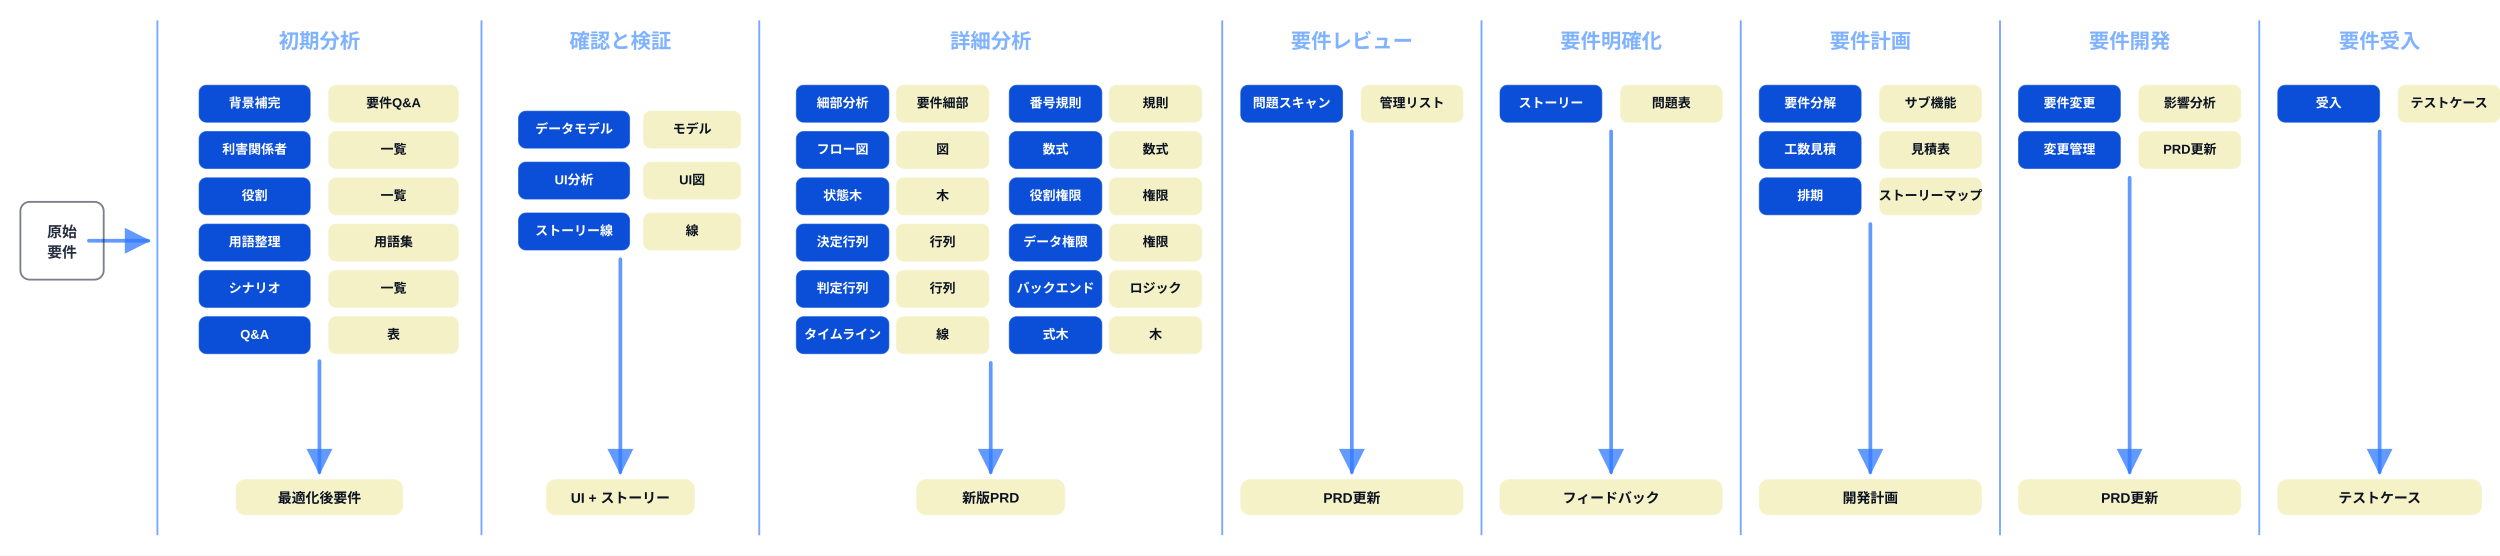
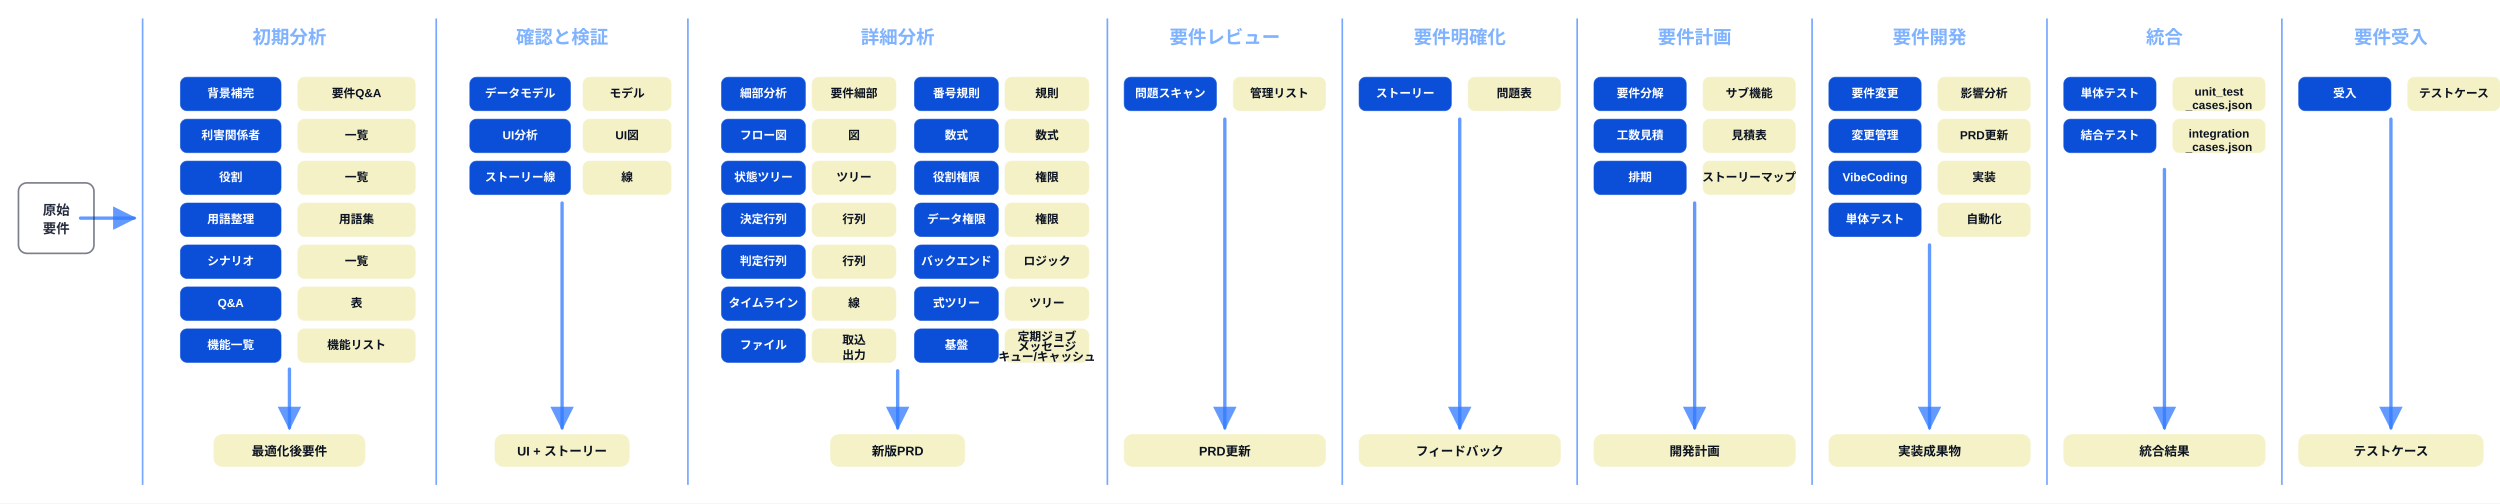
- <svg xmlns="http://www.w3.org/2000/svg" width="2700" height="600" viewBox="0 0 2700 600">
+ <svg xmlns="http://www.w3.org/2000/svg" width="2980" height="600" viewBox="0 0 2980 600">
  <defs>
    <style>
      .bg { fill: #ffffff; }
      .sep { stroke: rgba(47, 120, 255, 0.65); stroke-width: 2; }
      .title { font: 700 22px -apple-system, BlinkMacSystemFont, "Segoe UI", Arial, "Hiragino Sans", "Noto Sans JP", sans-serif; fill: #7fb2ff; }
      .label { font: 600 16px -apple-system, BlinkMacSystemFont, "Segoe UI", Arial, "Hiragino Sans", "Noto Sans JP", sans-serif; fill: rgba(15, 23, 42, 0.9); }
      .boxBlue { fill: #0b4fd8; stroke: rgba(11, 79, 216, 0.65); stroke-width: 1; rx: 8; }
      .boxYellow { fill: #f4f1c7; stroke: rgba(244, 241, 199, 0.65); stroke-width: 1; rx: 8; }
      .boxTextBlue { font: 700 14px -apple-system, BlinkMacSystemFont, "Segoe UI", Arial, "Hiragino Sans", "Noto Sans JP", sans-serif; fill: #ffffff; }
      .boxTextYellow { font: 700 14px -apple-system, BlinkMacSystemFont, "Segoe UI", Arial, "Hiragino Sans", "Noto Sans JP", sans-serif; fill: #0b1220; }
      .outBox { fill: rgba(244, 241, 199, 0.98); stroke: rgba(244, 241, 199, 0.65); stroke-width: 1; rx: 10; }
      .outText { font: 800 15px -apple-system, BlinkMacSystemFont, "Segoe UI", Arial, "Hiragino Sans", "Noto Sans JP", sans-serif; fill: #0b1220; }
      .arrowBlue { stroke: rgba(47, 120, 255, 0.75); stroke-width: 4; fill: none; stroke-linecap: round; stroke-linejoin: round; }
    </style>
    <marker id="arrowHeadBlue" viewBox="0 0 10 10" refX="9" refY="5" markerWidth="7" markerHeight="7" orient="auto-start-reverse">
      <path d="M 0 0 L 10 5 L 0 10 z" fill="rgba(47, 120, 255, 0.75)" />
    </marker>
  </defs>
-   <rect class="bg" x="0" y="0" width="2700" height="600" />
+   <rect class="bg" x="0" y="0" width="2980" height="600" />
  <path class="arrowBlue" marker-end="url(#arrowHeadBlue)" d="M 96 260 L 160 260" />
  <rect x="22" y="218" width="90" height="84" fill="none" stroke="rgba(15, 23, 42, 0.55)" stroke-width="2" rx="10" />
  <text class="label" x="67" y="256" text-anchor="middle">原始</text>
  <text class="label" x="67" y="278" text-anchor="middle">要件</text>
  <line class="sep" x1="170" y1="22" x2="170" y2="578" />
  <line class="sep" x1="520" y1="22" x2="520" y2="578" />
  <line class="sep" x1="820" y1="22" x2="820" y2="578" />
  <line class="sep" x1="1320" y1="22" x2="1320" y2="578" />
  <line class="sep" x1="1600" y1="22" x2="1600" y2="578" />
  <line class="sep" x1="1880" y1="22" x2="1880" y2="578" />
  <line class="sep" x1="2160" y1="22" x2="2160" y2="578" />
  <line class="sep" x1="2440" y1="22" x2="2440" y2="578" />
+   <line class="sep" x1="2720" y1="22" x2="2720" y2="578" />
  <text class="title" x="345" y="52" text-anchor="middle">初期分析</text>
  <text class="title" x="670" y="52" text-anchor="middle">確認と検証</text>
  <text class="title" x="1070" y="52" text-anchor="middle">詳細分析</text>
  <text class="title" x="1460" y="52" text-anchor="middle">要件レビュー</text>
  <text class="title" x="1740" y="52" text-anchor="middle">要件明確化</text>
  <text class="title" x="2020" y="52" text-anchor="middle">要件計画</text>
  <text class="title" x="2300" y="52" text-anchor="middle">要件開発</text>
-   <text class="title" x="2570" y="52" text-anchor="middle">要件受入</text>
+   <text class="title" x="2580" y="52" text-anchor="middle">統合</text>
+   <text class="title" x="2850" y="52" text-anchor="middle">要件受入</text>
  <g>
    <rect class="boxBlue" x="215" y="92" width="120" height="40" />
    <text class="boxTextBlue" x="275" y="116" text-anchor="middle">背景補完</text>
    <rect class="boxYellow" x="355" y="92" width="140" height="40" />
    <text class="boxTextYellow" x="425" y="116" text-anchor="middle">要件Q&amp;A</text>
    <rect class="boxBlue" x="215" y="142" width="120" height="40" />
    <text class="boxTextBlue" x="275" y="166" text-anchor="middle">利害関係者</text>
    <rect class="boxYellow" x="355" y="142" width="140" height="40" />
    <text class="boxTextYellow" x="425" y="166" text-anchor="middle">一覧</text>
    <rect class="boxBlue" x="215" y="192" width="120" height="40" />
    <text class="boxTextBlue" x="275" y="216" text-anchor="middle">役割</text>
    <rect class="boxYellow" x="355" y="192" width="140" height="40" />
    <text class="boxTextYellow" x="425" y="216" text-anchor="middle">一覧</text>
    <rect class="boxBlue" x="215" y="242" width="120" height="40" />
    <text class="boxTextBlue" x="275" y="266" text-anchor="middle">用語整理</text>
    <rect class="boxYellow" x="355" y="242" width="140" height="40" />
    <text class="boxTextYellow" x="425" y="266" text-anchor="middle">用語集</text>
    <rect class="boxBlue" x="215" y="292" width="120" height="40" />
    <text class="boxTextBlue" x="275" y="316" text-anchor="middle">シナリオ</text>
    <rect class="boxYellow" x="355" y="292" width="140" height="40" />
    <text class="boxTextYellow" x="425" y="316" text-anchor="middle">一覧</text>
    <rect class="boxBlue" x="215" y="342" width="120" height="40" />
    <text class="boxTextBlue" x="275" y="366" text-anchor="middle">Q&amp;A</text>
    <rect class="boxYellow" x="355" y="342" width="140" height="40" />
    <text class="boxTextYellow" x="425" y="366" text-anchor="middle">表</text>
-     <path class="arrowBlue" marker-end="url(#arrowHeadBlue)" d="M 345 390 L 345 510" />
+     <rect class="boxBlue" x="215" y="392" width="120" height="40" />
+     <text class="boxTextBlue" x="275" y="416" text-anchor="middle">機能一覧</text>
+     <rect class="boxYellow" x="355" y="392" width="140" height="40" />
+     <text class="boxTextYellow" x="425" y="416" text-anchor="middle">機能リスト</text>
+     <path class="arrowBlue" marker-end="url(#arrowHeadBlue)" d="M 345 440 L 345 510" />
    <rect class="outBox" x="255" y="518" width="180" height="38" />
    <text class="outText" x="345" y="543" text-anchor="middle">最適化後要件</text>
  </g>
  <g>
-     <rect class="boxBlue" x="560" y="120" width="120" height="40" />
-     <text class="boxTextBlue" x="620" y="144" text-anchor="middle">データモデル</text>
-     <rect class="boxYellow" x="695" y="120" width="105" height="40" />
-     <text class="boxTextYellow" x="747.5" y="144" text-anchor="middle">モデル</text>
-     <rect class="boxBlue" x="560" y="175" width="120" height="40" />
-     <text class="boxTextBlue" x="620" y="199" text-anchor="middle">UI分析</text>
-     <rect class="boxYellow" x="695" y="175" width="105" height="40" />
-     <text class="boxTextYellow" x="747.5" y="199" text-anchor="middle">UI図</text>
-     <rect class="boxBlue" x="560" y="230" width="120" height="40" />
-     <text class="boxTextBlue" x="620" y="254" text-anchor="middle">ストーリー線</text>
-     <rect class="boxYellow" x="695" y="230" width="105" height="40" />
-     <text class="boxTextYellow" x="747.5" y="254" text-anchor="middle">線</text>
-     <path class="arrowBlue" marker-end="url(#arrowHeadBlue)" d="M 670 280 L 670 510" />
+     <rect class="boxBlue" x="560" y="92" width="120" height="40" />
+     <text class="boxTextBlue" x="620" y="116" text-anchor="middle">データモデル</text>
+     <rect class="boxYellow" x="695" y="92" width="105" height="40" />
+     <text class="boxTextYellow" x="747.5" y="116" text-anchor="middle">モデル</text>
+     <rect class="boxBlue" x="560" y="142" width="120" height="40" />
+     <text class="boxTextBlue" x="620" y="166" text-anchor="middle">UI分析</text>
+     <rect class="boxYellow" x="695" y="142" width="105" height="40" />
+     <text class="boxTextYellow" x="747.5" y="166" text-anchor="middle">UI図</text>
+     <rect class="boxBlue" x="560" y="192" width="120" height="40" />
+     <text class="boxTextBlue" x="620" y="216" text-anchor="middle">ストーリー線</text>
+     <rect class="boxYellow" x="695" y="192" width="105" height="40" />
+     <text class="boxTextYellow" x="747.5" y="216" text-anchor="middle">線</text>
+     <path class="arrowBlue" marker-end="url(#arrowHeadBlue)" d="M 670 242 L 670 510" />
    <rect class="outBox" x="590" y="518" width="160" height="38" />
    <text class="outText" x="670" y="543" text-anchor="middle">UI + ストーリー</text>
  </g>
  <g>
    <rect class="boxBlue" x="860" y="92" width="100" height="40" />
    <text class="boxTextBlue" x="910" y="116" text-anchor="middle">細部分析</text>
    <rect class="boxYellow" x="968" y="92" width="100" height="40" />
    <text class="boxTextYellow" x="1018" y="116" text-anchor="middle">要件細部</text>
    <rect class="boxBlue" x="1090" y="92" width="100" height="40" />
    <text class="boxTextBlue" x="1140" y="116" text-anchor="middle">番号規則</text>
    <rect class="boxYellow" x="1198" y="92" width="100" height="40" />
    <text class="boxTextYellow" x="1248" y="116" text-anchor="middle">規則</text>
    <rect class="boxBlue" x="860" y="142" width="100" height="40" />
    <text class="boxTextBlue" x="910" y="166" text-anchor="middle">フロー図</text>
    <rect class="boxYellow" x="968" y="142" width="100" height="40" />
    <text class="boxTextYellow" x="1018" y="166" text-anchor="middle">図</text>
    <rect class="boxBlue" x="1090" y="142" width="100" height="40" />
    <text class="boxTextBlue" x="1140" y="166" text-anchor="middle">数式</text>
    <rect class="boxYellow" x="1198" y="142" width="100" height="40" />
    <text class="boxTextYellow" x="1248" y="166" text-anchor="middle">数式</text>
    <rect class="boxBlue" x="860" y="192" width="100" height="40" />
-     <text class="boxTextBlue" x="910" y="216" text-anchor="middle">状態木</text>
+     <text class="boxTextBlue" x="910" y="216" text-anchor="middle">状態ツリー</text>
    <rect class="boxYellow" x="968" y="192" width="100" height="40" />
-     <text class="boxTextYellow" x="1018" y="216" text-anchor="middle">木</text>
+     <text class="boxTextYellow" x="1018" y="216" text-anchor="middle">ツリー</text>
    <rect class="boxBlue" x="1090" y="192" width="100" height="40" />
    <text class="boxTextBlue" x="1140" y="216" text-anchor="middle">役割権限</text>
    <rect class="boxYellow" x="1198" y="192" width="100" height="40" />
    <text class="boxTextYellow" x="1248" y="216" text-anchor="middle">権限</text>
    <rect class="boxBlue" x="860" y="242" width="100" height="40" />
    <text class="boxTextBlue" x="910" y="266" text-anchor="middle">決定行列</text>
    <rect class="boxYellow" x="968" y="242" width="100" height="40" />
    <text class="boxTextYellow" x="1018" y="266" text-anchor="middle">行列</text>
    <rect class="boxBlue" x="1090" y="242" width="100" height="40" />
    <text class="boxTextBlue" x="1140" y="266" text-anchor="middle">データ権限</text>
    <rect class="boxYellow" x="1198" y="242" width="100" height="40" />
    <text class="boxTextYellow" x="1248" y="266" text-anchor="middle">権限</text>
    <rect class="boxBlue" x="860" y="292" width="100" height="40" />
    <text class="boxTextBlue" x="910" y="316" text-anchor="middle">判定行列</text>
    <rect class="boxYellow" x="968" y="292" width="100" height="40" />
    <text class="boxTextYellow" x="1018" y="316" text-anchor="middle">行列</text>
    <rect class="boxBlue" x="1090" y="292" width="100" height="40" />
    <text class="boxTextBlue" x="1140" y="316" text-anchor="middle">バックエンド</text>
    <rect class="boxYellow" x="1198" y="292" width="100" height="40" />
    <text class="boxTextYellow" x="1248" y="316" text-anchor="middle">ロジック</text>
    <rect class="boxBlue" x="860" y="342" width="100" height="40" />
    <text class="boxTextBlue" x="910" y="366" text-anchor="middle">タイムライン</text>
    <rect class="boxYellow" x="968" y="342" width="100" height="40" />
    <text class="boxTextYellow" x="1018" y="366" text-anchor="middle">線</text>
    <rect class="boxBlue" x="1090" y="342" width="100" height="40" />
-     <text class="boxTextBlue" x="1140" y="366" text-anchor="middle">式木</text>
+     <text class="boxTextBlue" x="1140" y="366" text-anchor="middle">式ツリー</text>
    <rect class="boxYellow" x="1198" y="342" width="100" height="40" />
-     <text class="boxTextYellow" x="1248" y="366" text-anchor="middle">木</text>
-     <path class="arrowBlue" marker-end="url(#arrowHeadBlue)" d="M 1070 392 L 1070 510" />
+     <text class="boxTextYellow" x="1248" y="366" text-anchor="middle">ツリー</text>
+     <rect class="boxBlue" x="860" y="392" width="100" height="40" />
+     <text class="boxTextBlue" x="910" y="416" text-anchor="middle">ファイル</text>
+     <rect class="boxYellow" x="968" y="392" width="100" height="40" />
+     <text class="boxTextYellow" x="1018" y="410" text-anchor="middle">取込</text>
+     <text class="boxTextYellow" x="1018" y="428" text-anchor="middle">出力</text>
+     <rect class="boxBlue" x="1090" y="392" width="100" height="40" />
+     <text class="boxTextBlue" x="1140" y="416" text-anchor="middle">基盤</text>
+     <rect class="boxYellow" x="1198" y="392" width="100" height="40" />
+     <text class="boxTextYellow" x="1248" y="406" text-anchor="middle">定期ジョブ</text>
+     <text class="boxTextYellow" x="1248" y="418" text-anchor="middle">メッセージ</text>
+     <text class="boxTextYellow" x="1248" y="430" text-anchor="middle">キュー/キャッシュ</text>
+     <path class="arrowBlue" marker-end="url(#arrowHeadBlue)" d="M 1070 442 L 1070 510" />
    <rect class="outBox" x="990" y="518" width="160" height="38" />
    <text class="outText" x="1070" y="543" text-anchor="middle">新版PRD</text>
  </g>
  <g>
    <rect class="boxBlue" x="1340" y="92" width="110" height="40" />
    <text class="boxTextBlue" x="1395" y="116" text-anchor="middle">問題スキャン</text>
    <rect class="boxYellow" x="1470" y="92" width="110" height="40" />
    <text class="boxTextYellow" x="1525" y="116" text-anchor="middle">管理リスト</text>
    <path class="arrowBlue" marker-end="url(#arrowHeadBlue)" d="M 1460 142 L 1460 510" />
    <rect class="outBox" x="1340" y="518" width="240" height="38" />
    <text class="outText" x="1460" y="543" text-anchor="middle">PRD更新</text>
  </g>
  <g>
    <rect class="boxBlue" x="1620" y="92" width="110" height="40" />
    <text class="boxTextBlue" x="1675" y="116" text-anchor="middle">ストーリー</text>
    <rect class="boxYellow" x="1750" y="92" width="110" height="40" />
    <text class="boxTextYellow" x="1805" y="116" text-anchor="middle">問題表</text>
    <path class="arrowBlue" marker-end="url(#arrowHeadBlue)" d="M 1740 142 L 1740 510" />
    <rect class="outBox" x="1620" y="518" width="240" height="38" />
    <text class="outText" x="1740" y="543" text-anchor="middle">フィードバック</text>
  </g>
  <g>
    <rect class="boxBlue" x="1900" y="92" width="110" height="40" />
    <text class="boxTextBlue" x="1955" y="116" text-anchor="middle">要件分解</text>
    <rect class="boxYellow" x="2030" y="92" width="110" height="40" />
    <text class="boxTextYellow" x="2085" y="116" text-anchor="middle">サブ機能</text>
    <rect class="boxBlue" x="1900" y="142" width="110" height="40" />
    <text class="boxTextBlue" x="1955" y="166" text-anchor="middle">工数見積</text>
    <rect class="boxYellow" x="2030" y="142" width="110" height="40" />
    <text class="boxTextYellow" x="2085" y="166" text-anchor="middle">見積表</text>
    <rect class="boxBlue" x="1900" y="192" width="110" height="40" />
    <text class="boxTextBlue" x="1955" y="216" text-anchor="middle">排期</text>
    <rect class="boxYellow" x="2030" y="192" width="110" height="40" />
    <text class="boxTextYellow" x="2085" y="216" text-anchor="middle">ストーリーマップ</text>
    <path class="arrowBlue" marker-end="url(#arrowHeadBlue)" d="M 2020 242 L 2020 510" />
    <rect class="outBox" x="1900" y="518" width="240" height="38" />
    <text class="outText" x="2020" y="543" text-anchor="middle">開発計画</text>
  </g>
  <g>
    <rect class="boxBlue" x="2180" y="92" width="110" height="40" />
    <text class="boxTextBlue" x="2235" y="116" text-anchor="middle">要件変更</text>
    <rect class="boxYellow" x="2310" y="92" width="110" height="40" />
    <text class="boxTextYellow" x="2365" y="116" text-anchor="middle">影響分析</text>
    <rect class="boxBlue" x="2180" y="142" width="110" height="40" />
    <text class="boxTextBlue" x="2235" y="166" text-anchor="middle">変更管理</text>
    <rect class="boxYellow" x="2310" y="142" width="110" height="40" />
    <text class="boxTextYellow" x="2365" y="166" text-anchor="middle">PRD更新</text>
-     <path class="arrowBlue" marker-end="url(#arrowHeadBlue)" d="M 2300 192 L 2300 510" />
+     <rect class="boxBlue" x="2180" y="192" width="110" height="40" />
+     <text class="boxTextBlue" x="2235" y="216" text-anchor="middle">VibeCoding</text>
+     <rect class="boxYellow" x="2310" y="192" width="110" height="40" />
+     <text class="boxTextYellow" x="2365" y="216" text-anchor="middle">実装</text>
+     <rect class="boxBlue" x="2180" y="242" width="110" height="40" />
+     <text class="boxTextBlue" x="2235" y="266" text-anchor="middle">単体テスト</text>
+     <rect class="boxYellow" x="2310" y="242" width="110" height="40" />
+     <text class="boxTextYellow" x="2365" y="266" text-anchor="middle">自動化</text>
+     <path class="arrowBlue" marker-end="url(#arrowHeadBlue)" d="M 2300 292 L 2300 510" />
    <rect class="outBox" x="2180" y="518" width="240" height="38" />
-     <text class="outText" x="2300" y="543" text-anchor="middle">PRD更新</text>
+     <text class="outText" x="2300" y="543" text-anchor="middle">実装成果物</text>
  </g>
  <g>
    <rect class="boxBlue" x="2460" y="92" width="110" height="40" />
-     <text class="boxTextBlue" x="2515" y="116" text-anchor="middle">受入</text>
+     <text class="boxTextBlue" x="2515" y="116" text-anchor="middle">単体テスト</text>
    <rect class="boxYellow" x="2590" y="92" width="110" height="40" />
-     <text class="boxTextYellow" x="2645" y="116" text-anchor="middle">テストケース</text>
-     <path class="arrowBlue" marker-end="url(#arrowHeadBlue)" d="M 2570 142 L 2570 510" />
-     <rect class="outBox" x="2460" y="518" width="220" height="38" />
-     <text class="outText" x="2570" y="543" text-anchor="middle">テストケース</text>
+     <text class="boxTextYellow" x="2645" y="114" text-anchor="middle">unit_test</text>
+     <text class="boxTextYellow" x="2645" y="130" text-anchor="middle">_cases.json</text>
+     <rect class="boxBlue" x="2460" y="142" width="110" height="40" />
+     <text class="boxTextBlue" x="2515" y="166" text-anchor="middle">結合テスト</text>
+     <rect class="boxYellow" x="2590" y="142" width="110" height="40" />
+     <text class="boxTextYellow" x="2645" y="164" text-anchor="middle">integration</text>
+     <text class="boxTextYellow" x="2645" y="180" text-anchor="middle">_cases.json</text>
+     <path class="arrowBlue" marker-end="url(#arrowHeadBlue)" d="M 2580 202 L 2580 510" />
+     <rect class="outBox" x="2460" y="518" width="240" height="38" />
+     <text class="outText" x="2580" y="543" text-anchor="middle">統合結果</text>
+   </g>
+   <g>
+     <rect class="boxBlue" x="2740" y="92" width="110" height="40" />
+     <text class="boxTextBlue" x="2795" y="116" text-anchor="middle">受入</text>
+     <rect class="boxYellow" x="2870" y="92" width="110" height="40" />
+     <text class="boxTextYellow" x="2925" y="116" text-anchor="middle">テストケース</text>
+     <path class="arrowBlue" marker-end="url(#arrowHeadBlue)" d="M 2850 142 L 2850 510" />
+     <rect class="outBox" x="2740" y="518" width="220" height="38" />
+     <text class="outText" x="2850" y="543" text-anchor="middle">テストケース</text>
  </g>
</svg>
